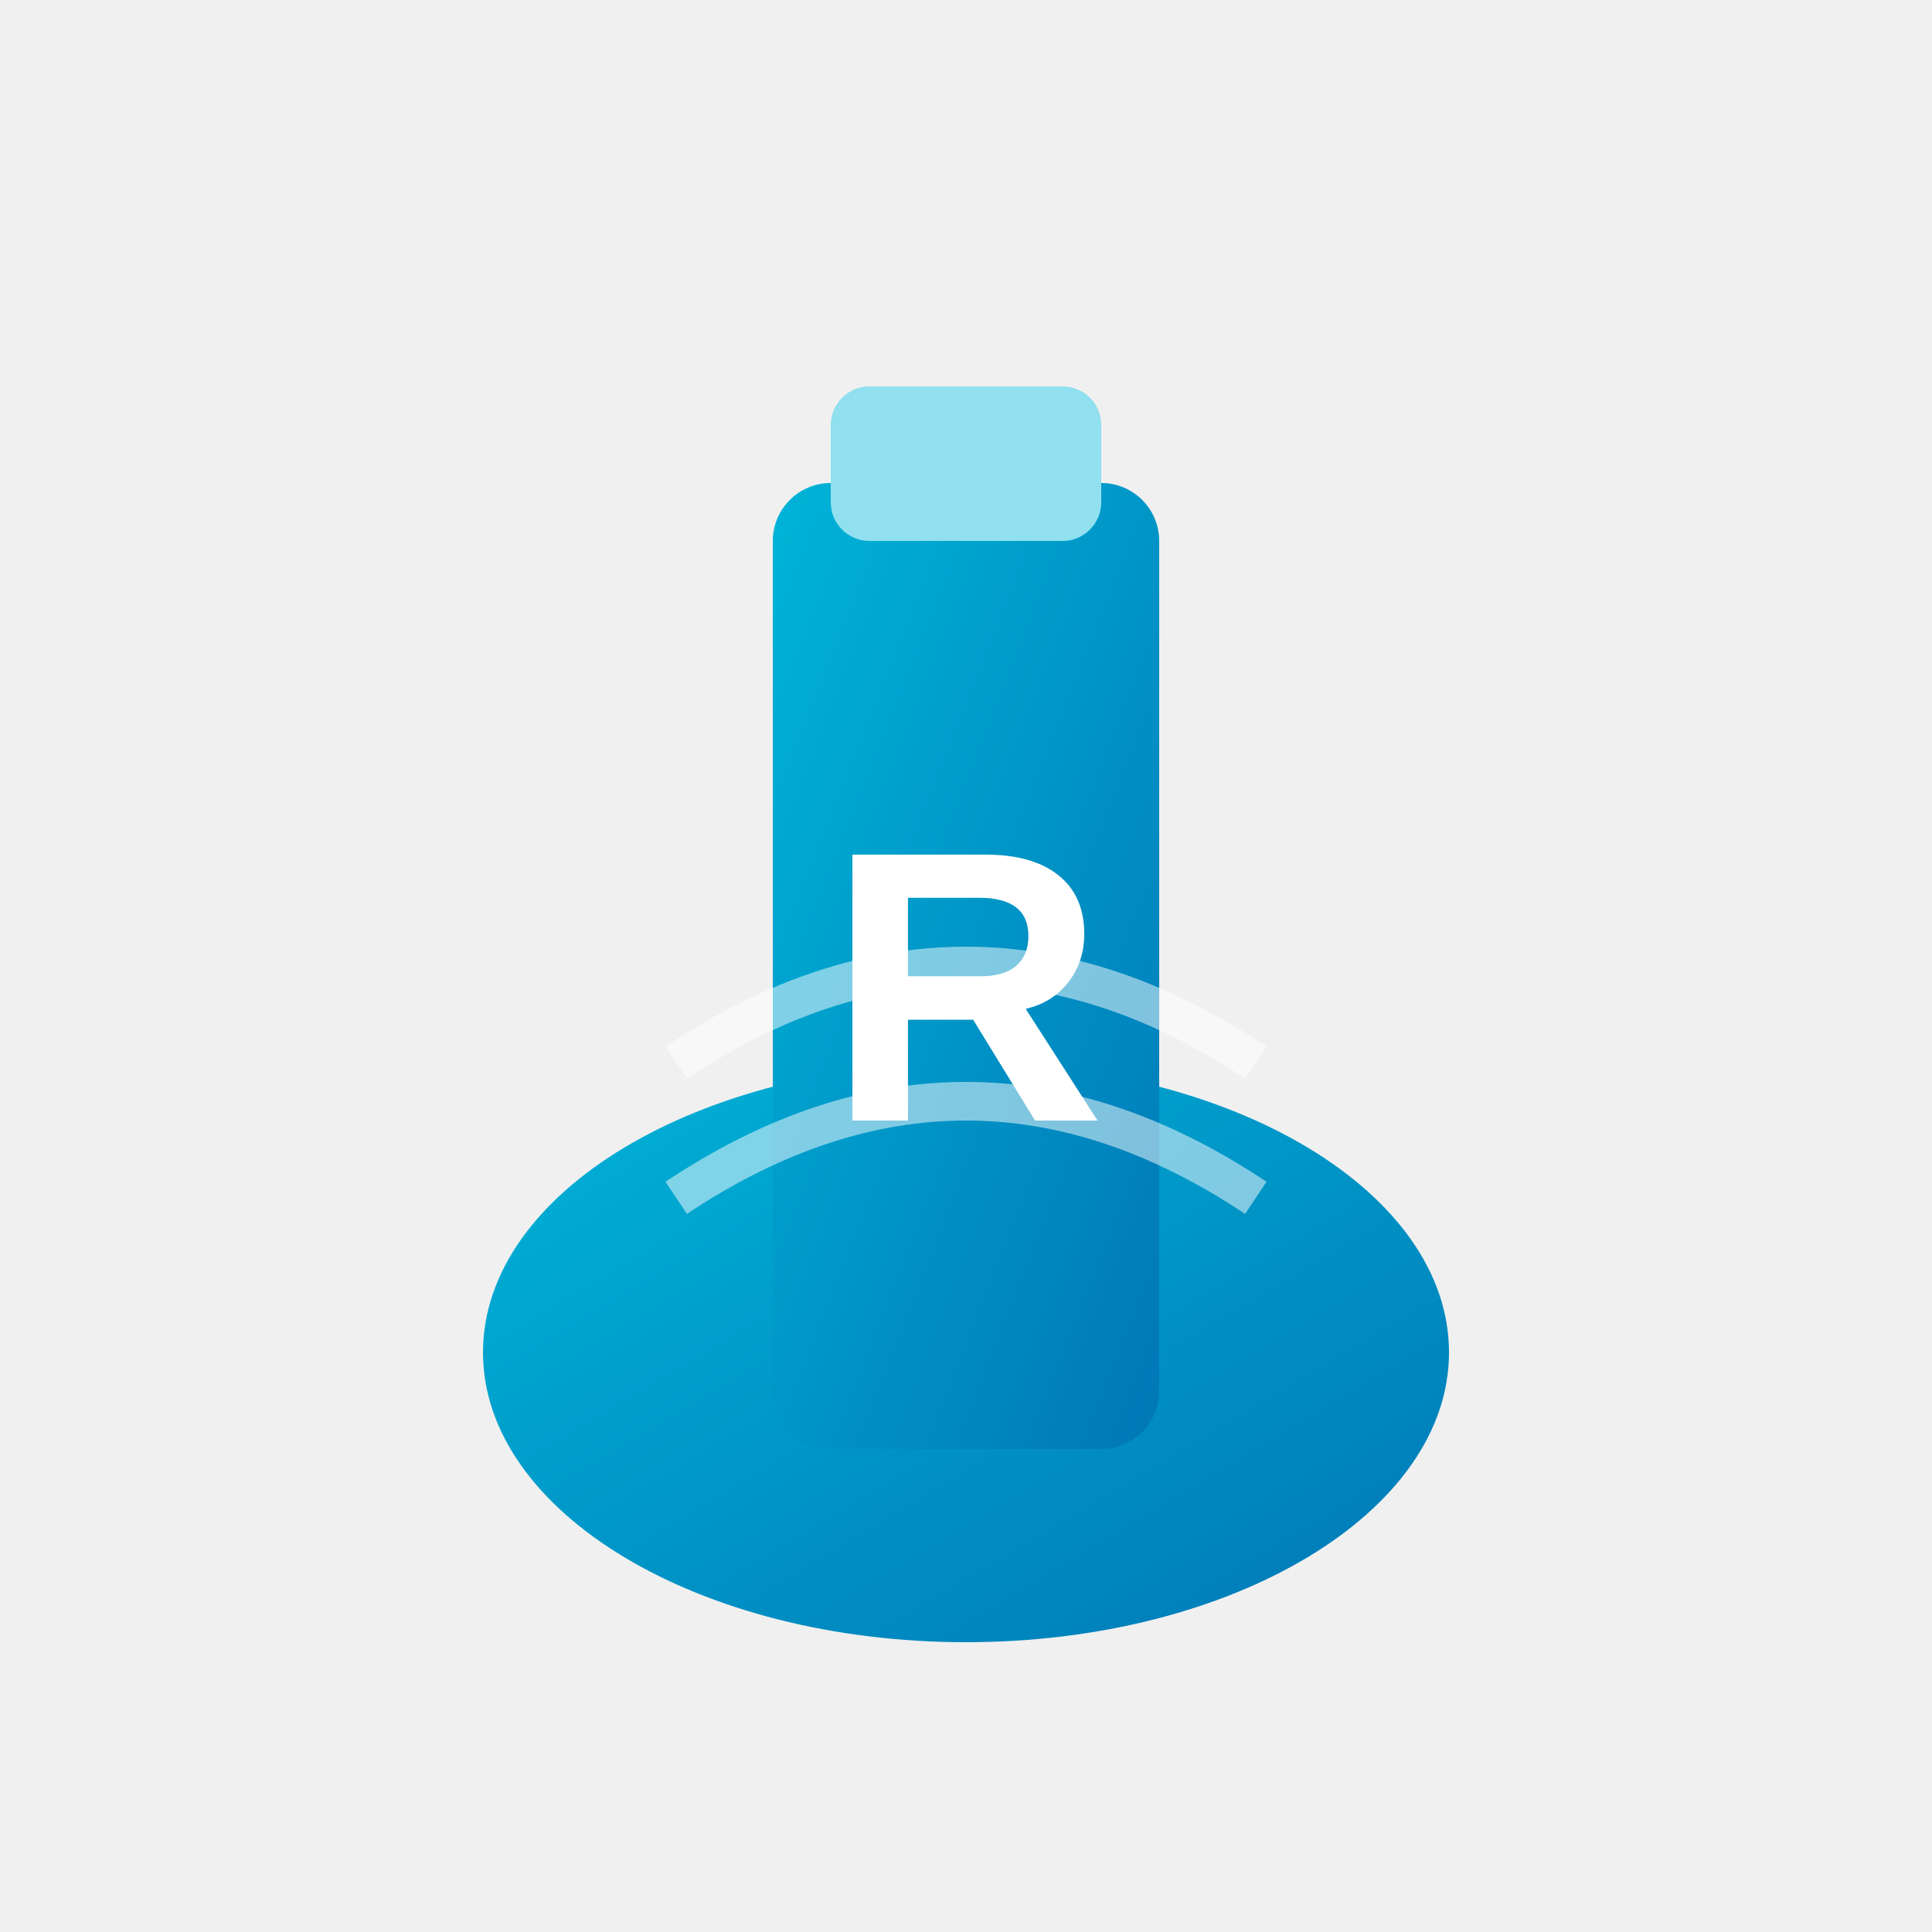
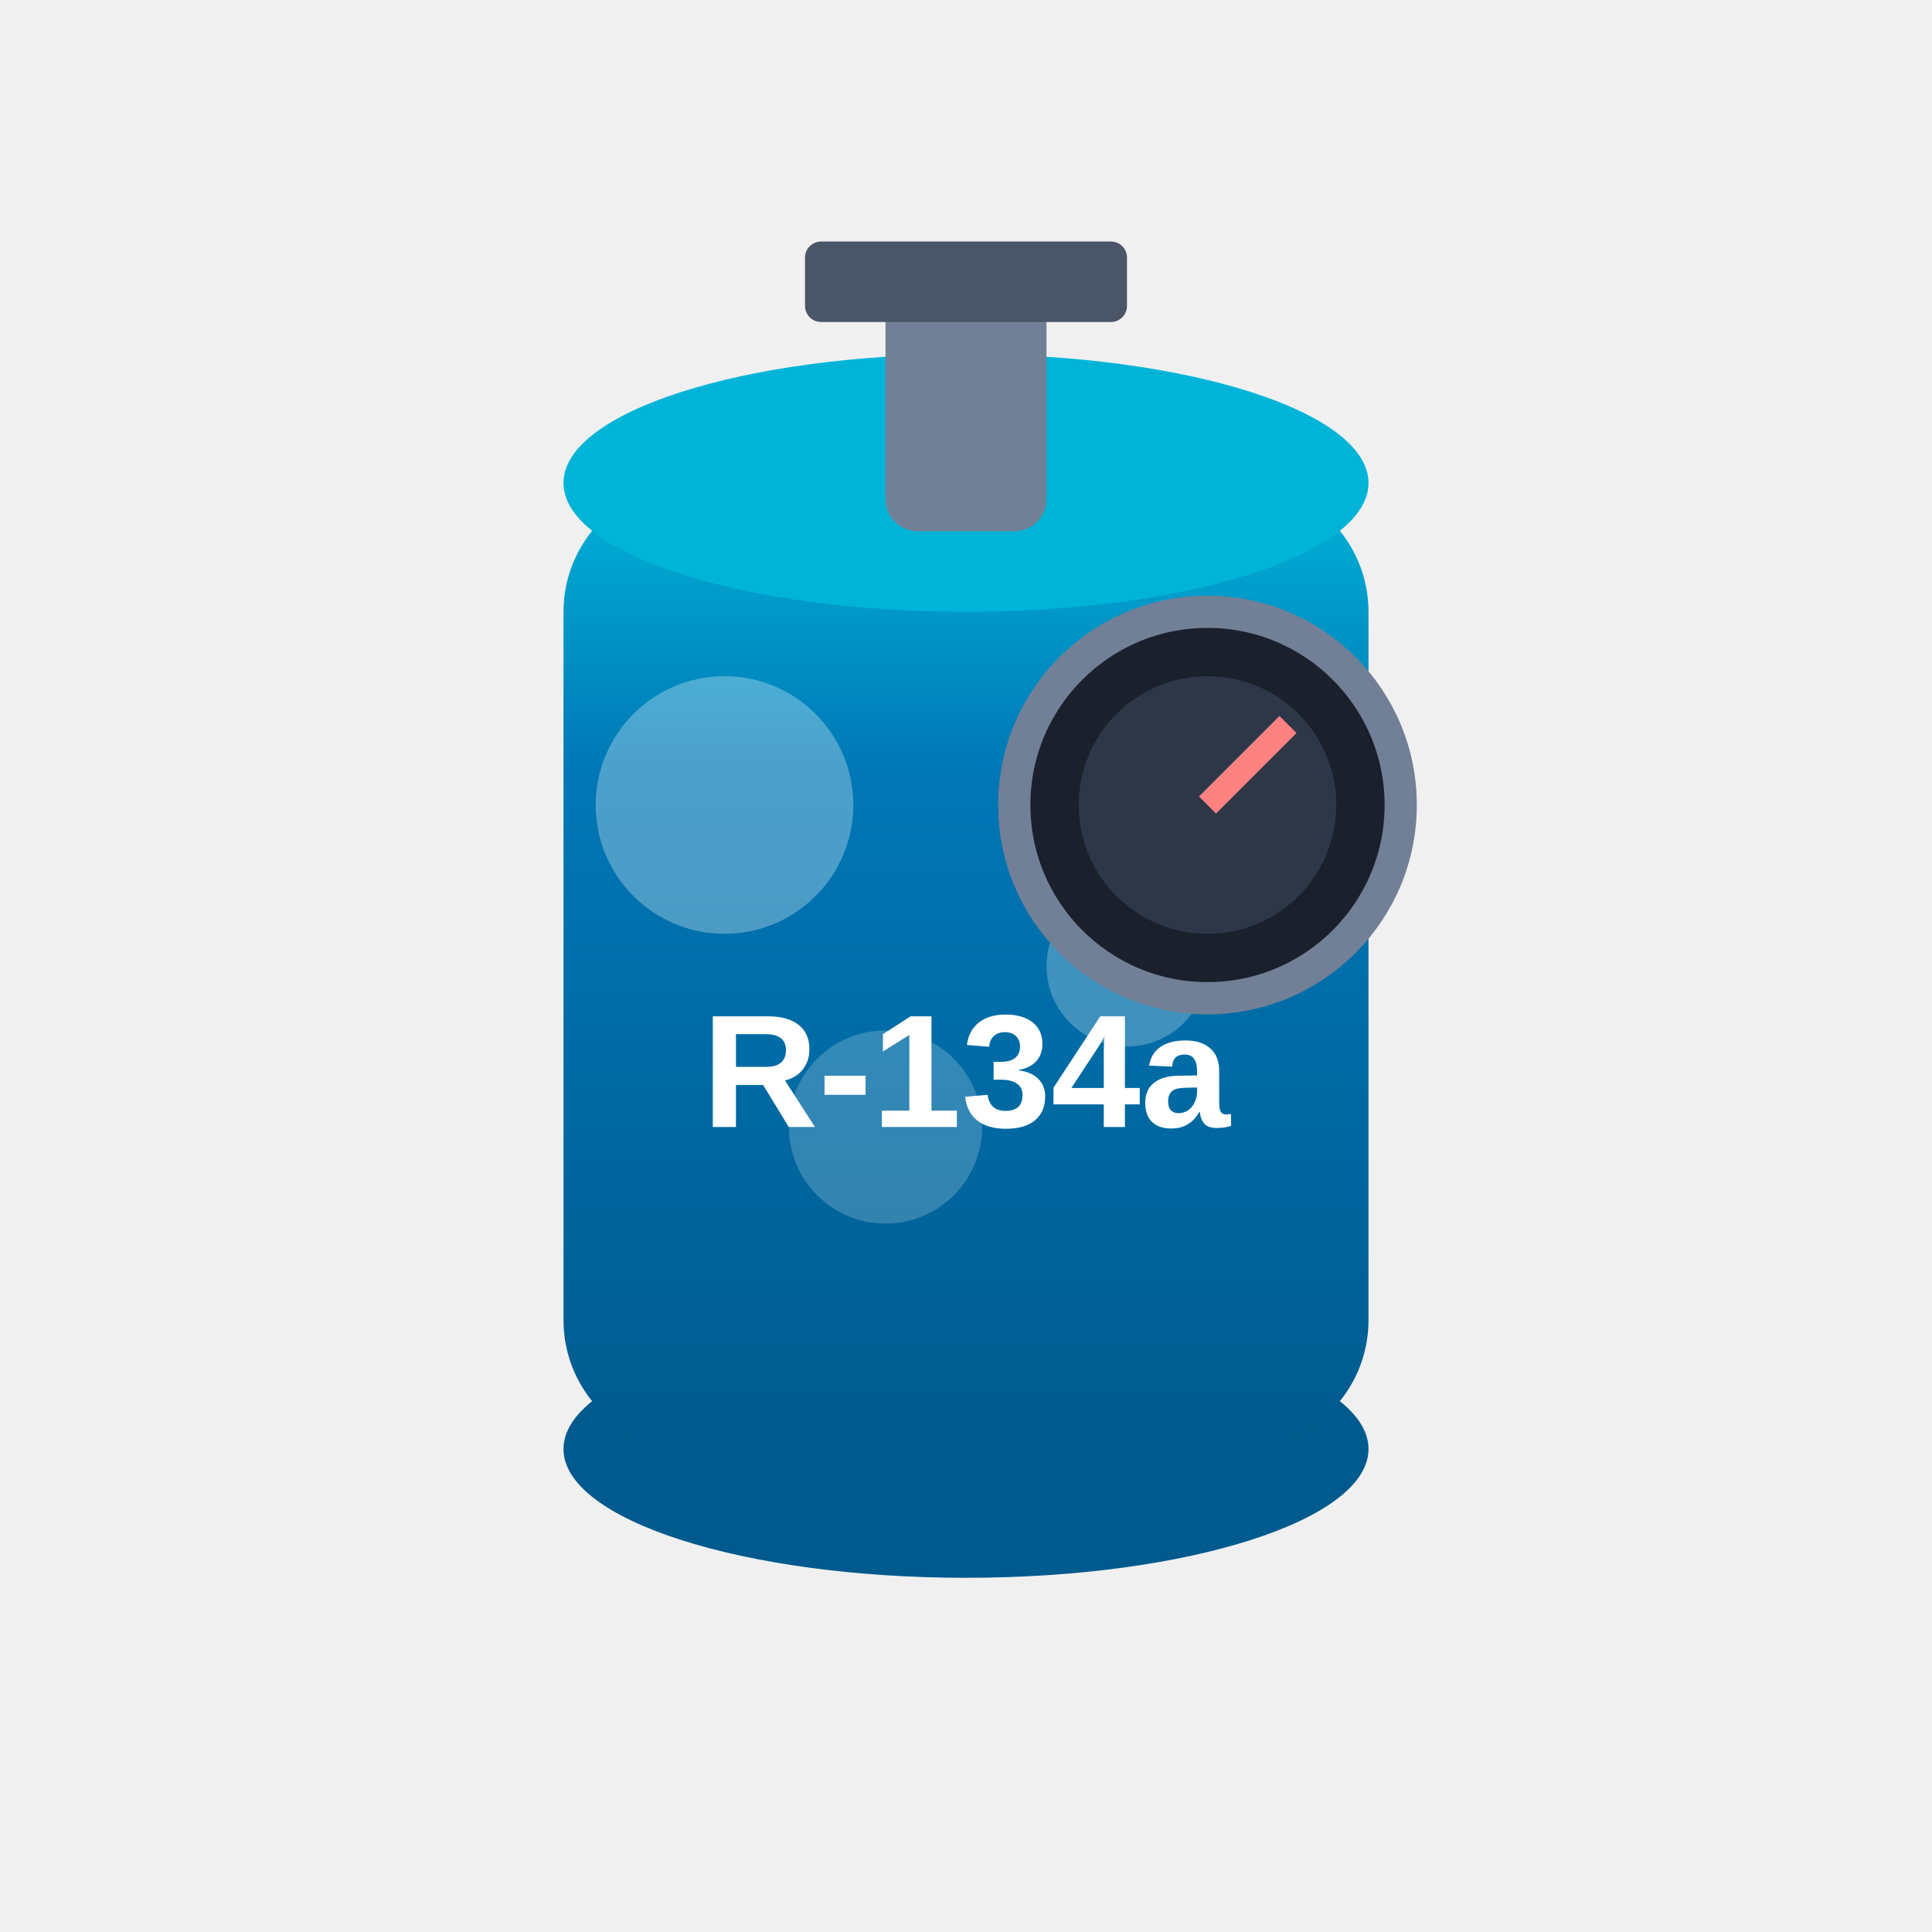
- <svg xmlns="http://www.w3.org/2000/svg" viewBox="0 0 100 100">
+ <svg xmlns="http://www.w3.org/2000/svg" viewBox="0 0 120 120">
  <defs>
-     <linearGradient id="grad" x1="0%" y1="0%" x2="100%" y2="100%">
+     <linearGradient id="tankgrad" x1="0%" y1="0%" x2="0%" y2="100%">
      <stop offset="0%" style="stop-color:#00B4D8" />
-       <stop offset="100%" style="stop-color:#0077B6" />
+       <stop offset="30%" style="stop-color:#0077B6" />
+       <stop offset="100%" style="stop-color:#005A8D" />
    </linearGradient>
  </defs>
-   <ellipse cx="50" cy="70" rx="25" ry="15" fill="url(#grad)" />
-   <rect x="40" y="25" width="20" height="50" rx="3" fill="url(#grad)" />
-   <rect x="43" y="20" width="14" height="8" rx="2" fill="#90E0EF" />
-   <text x="50" y="58" font-family="Arial" font-size="20" font-weight="bold" fill="white" text-anchor="middle">R</text>
-   <path d="M35 55 Q50 45 65 55" fill="none" stroke="white" stroke-width="2" opacity="0.5" />
-   <path d="M35 62 Q50 52 65 62" fill="none" stroke="white" stroke-width="2" opacity="0.5" />
+   <ellipse cx="60" cy="90" rx="25" ry="8" fill="#005A8D" />
+   <rect x="35" y="30" width="50" height="60" rx="8" fill="url(#tankgrad)" />
+   <ellipse cx="60" cy="30" rx="25" ry="8" fill="#00B4D8" />
+   <rect x="55" y="18" width="10" height="15" rx="2" fill="#718096" />
+   <rect x="50" y="15" width="20" height="5" rx="1" fill="#4a5568" />
+   <circle cx="45" cy="50" r="8" fill="white" opacity="0.3" />
+   <circle cx="70" cy="60" r="5" fill="white" opacity="0.25" />
+   <circle cx="55" cy="70" r="6" fill="white" opacity="0.2" />
+   <circle cx="75" cy="50" r="12" fill="#1a202c" stroke="#718096" stroke-width="2" />
+   <circle cx="75" cy="50" r="8" fill="#2d3748" />
+   <line x1="75" y1="50" x2="80" y2="45" stroke="#FC8181" stroke-width="1.5" />
+   <text x="60" y="70" text-anchor="middle" fill="white" font-family="Arial" font-size="10" font-weight="bold">R-134a</text>
</svg>
